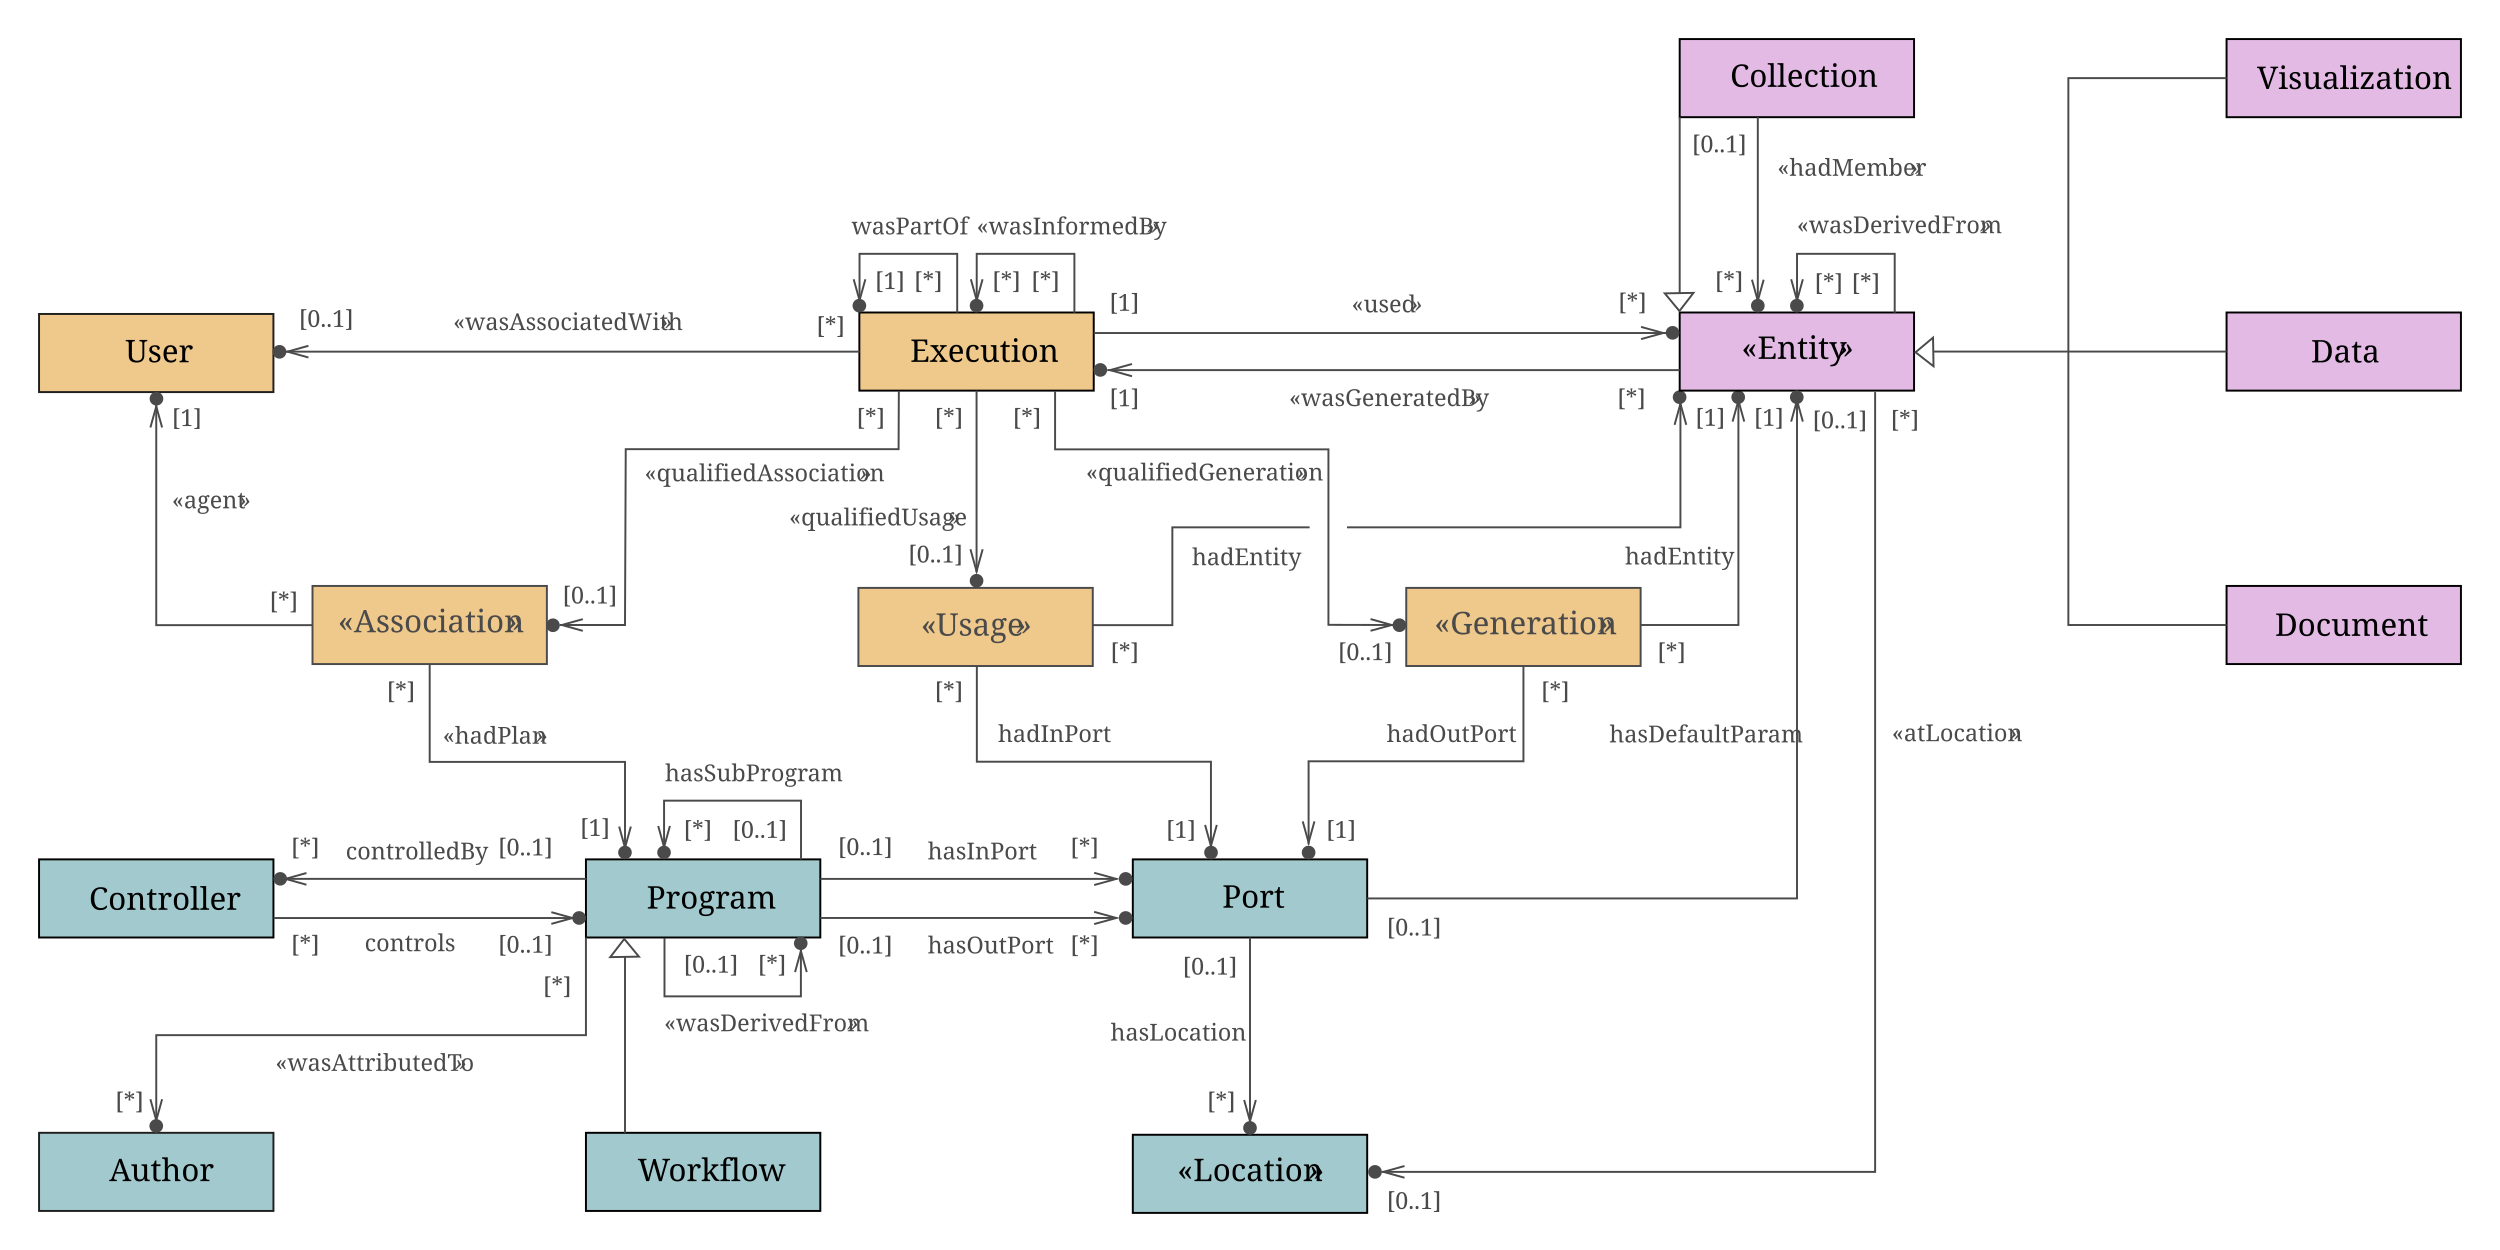
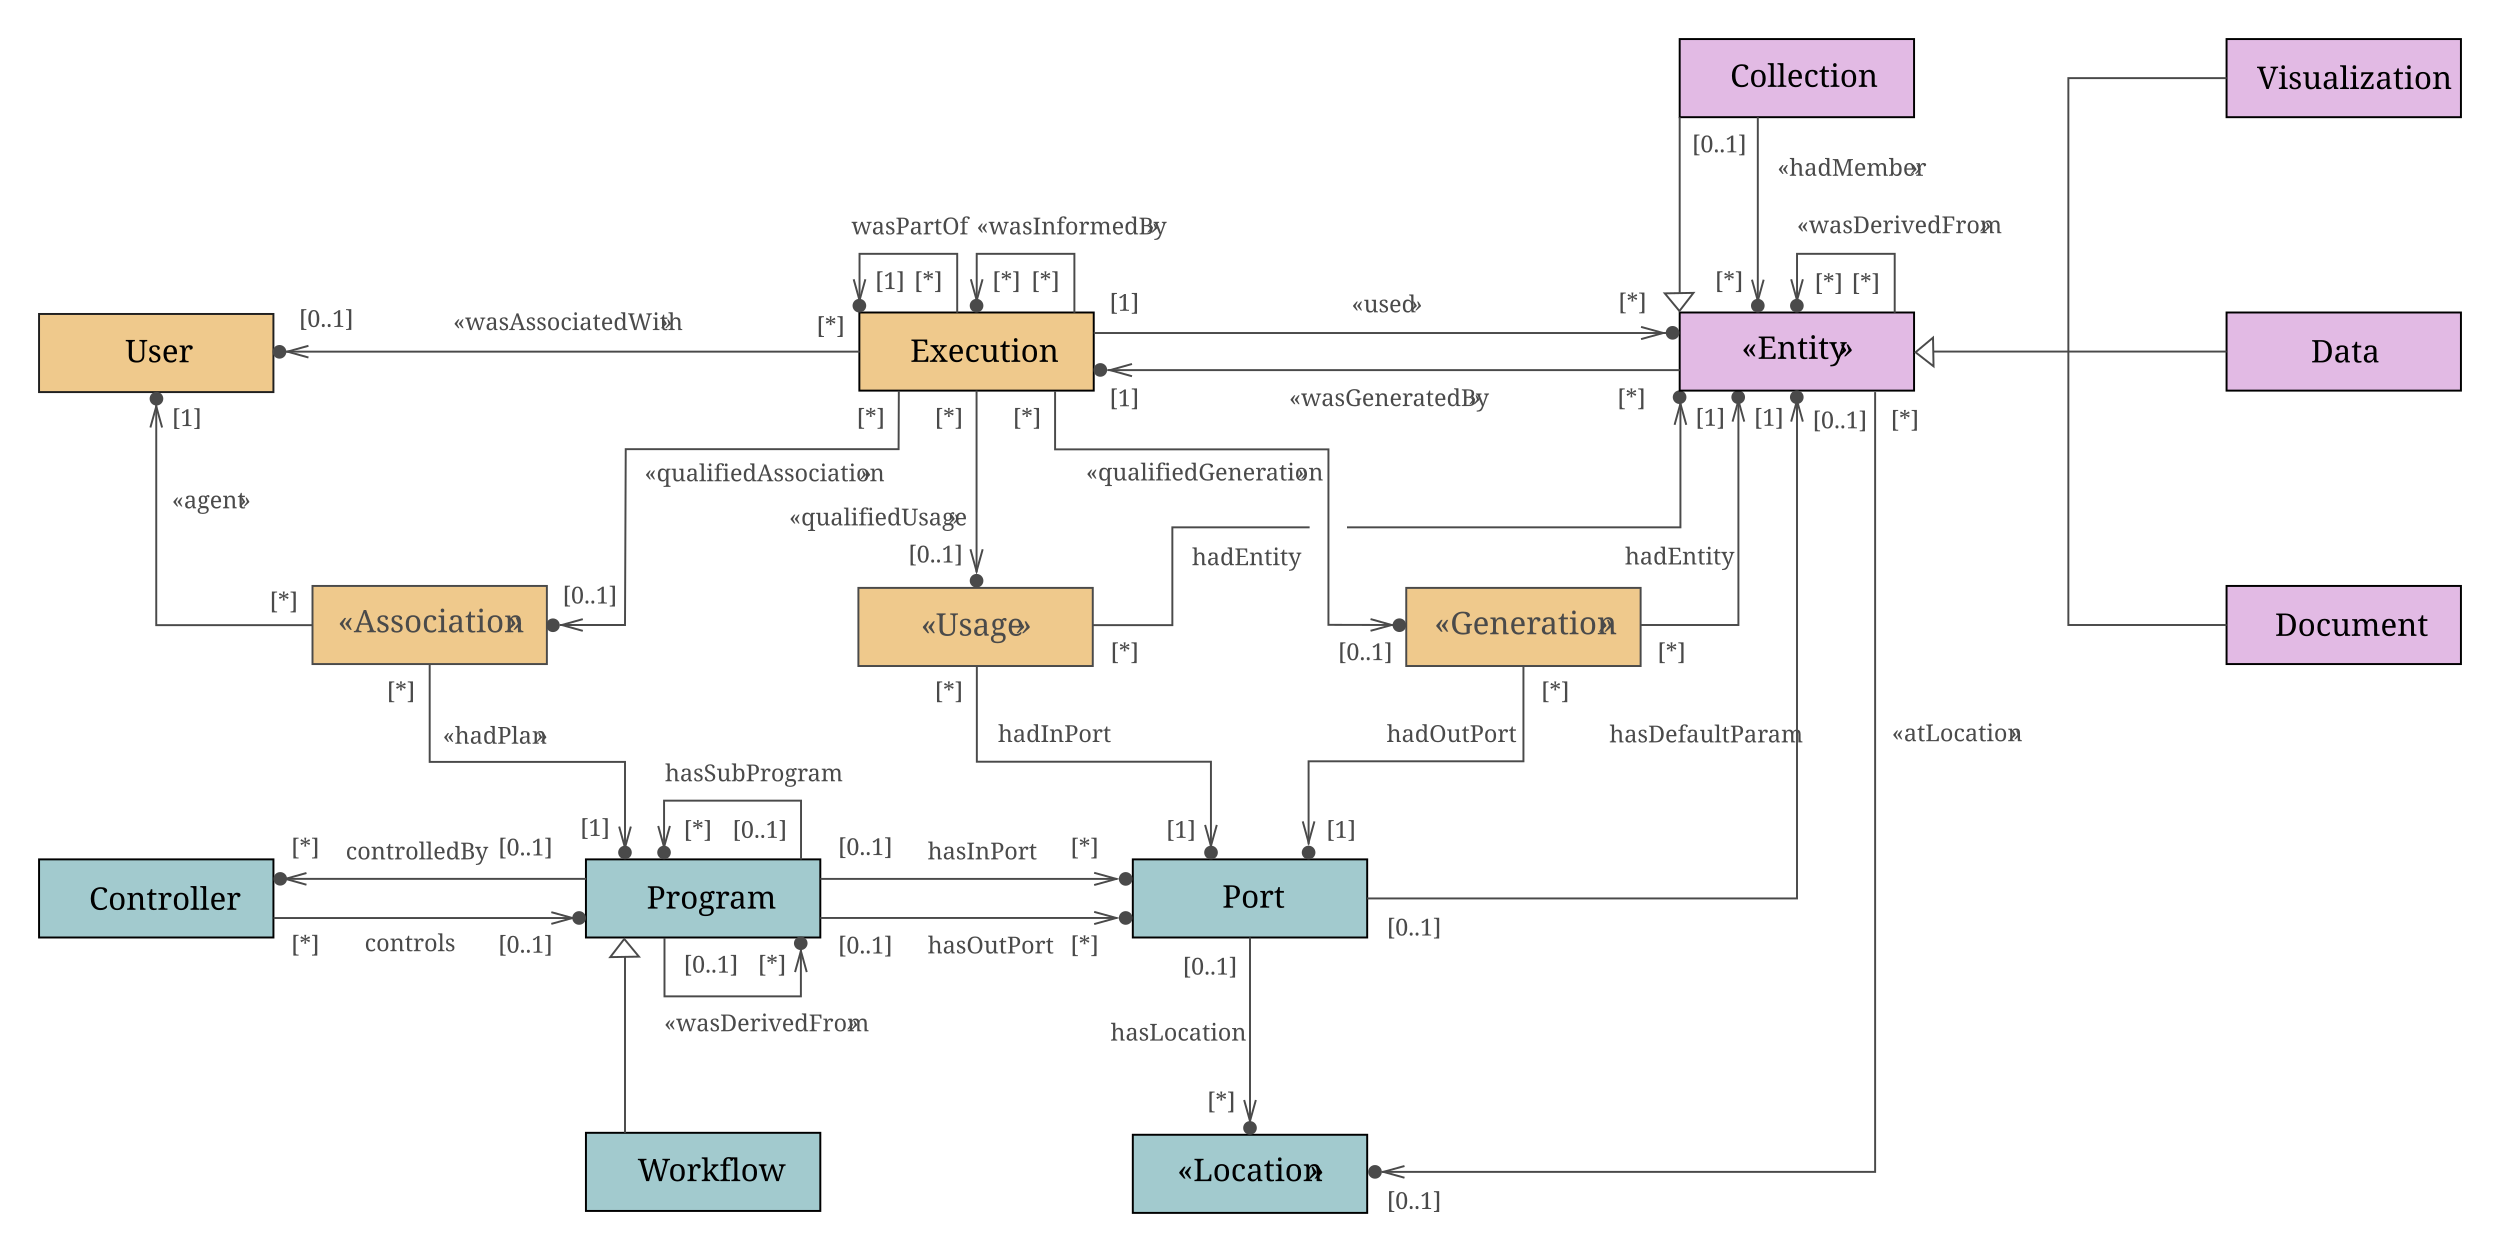
<svg xmlns="http://www.w3.org/2000/svg" width="1280px" height="640px" viewBox="0 0 1280 640" version="1.1">
  <defs />
  <g id="Page-1" stroke="none" stroke-width="1" fill="none" fill-rule="evenodd">
    <g id="provone-model">
      <g id="Path-+-Path" transform="translate(559, 206)" stroke="#4A4A4A">
        <path d="M0.557,114.071 L41.244,114.071 L41.244,63.996 L111.53,63.996" id="Path" />
        <path d="M130.663,63.996 L301.378,63.996 L301.378,0.601" id="Path" />
        <path id="Path-decoration-1" d="M304.378,11.512 C303.328,7.732 302.428,4.492 301.378,0.712 C300.328,4.492 299.428,7.732 298.378,11.512" />
      </g>
      <path d="M707.5,600 L960.063,600 L960.063,200.742" id="Path-70" stroke="#4A4A4A" />
      <path id="Path-70-decoration-1" d="M719.1,603 C715.32,601.95 712.08,601.05 708.3,600 C712.08,598.95 715.32,598.05 719.1,597" stroke="#4A4A4A" />
      <path d="M889.961,206.361 C891.618,206.361 892.961,205.018 892.961,203.361 C892.961,201.704 891.618,200.361 889.961,200.361 C888.304,200.361 886.961,201.704 886.961,203.361 C886.961,205.018 888.304,206.361 889.961,206.361 Z" id="Oval-3" stroke="#4A4A4A" fill="#4A4A4A" transform="translate(889.9608, 203.3608) rotate(156) translate(-889.9608, -203.3608) " />
      <path d="M859.961,206.361 C861.618,206.361 862.961,205.018 862.961,203.361 C862.961,201.704 861.618,200.361 859.961,200.361 C858.304,200.361 856.961,201.704 856.961,203.361 C856.961,205.018 858.304,206.361 859.961,206.361 Z" id="Oval-3" stroke="#4A4A4A" fill="#4A4A4A" transform="translate(859.9608, 203.3608) rotate(156) translate(-859.9608, -203.3608) " />
      <g id="User-Box-+-User" transform="translate(19.99237, 160.75)">
        <rect id="User-Box" stroke="#202020" fill="#EFC98C" x="0" y="0" width="120" height="40" />
        <text id="User" font-family="Cambria" font-size="16" font-weight="normal" fill="#000000">
          <tspan x="44.168" y="24.73">User</tspan>
        </text>
      </g>
-       <g id="Author-Box-+-Author" transform="translate(20, 580)">
-         <rect id="Author-Box" stroke="#202020" fill="#A2CACE" x="0" y="0" width="120" height="40" />
-         <text id="Author" font-family="Cambria" font-size="16" font-weight="normal" fill="#000000">
-           <tspan x="35.922" y="24.73">Author</tspan>
-         </text>
-       </g>
      <g id="Execution-Box-+-Execution" transform="translate(438.9924, 160)">
        <rect id="Execution-Box" stroke="#000000" fill="#EFC98C" x="1" y="0" width="120" height="40" />
        <text id="Execution" font-family="Cambria" font-size="16" font-weight="normal" fill="#000000">
          <tspan x="27.043" y="25.27">Execution</tspan>
        </text>
      </g>
      <g id="Association-Box-+-Association" transform="translate(160, 300)">
        <rect id="Association-Box" stroke="#4A4A4A" fill="#EFC98C" x="0" y="0" width="120" height="40" />
        <text id="«Association»" font-family="Cambria" font-size="16" font-weight="normal" fill="#4A4A4A">
          <tspan x="12.945" y="23.734">«Association</tspan>
          <tspan x="99.555" y="23.734" font-style="italic">»</tspan>
        </text>
      </g>
      <g id="Association-Box-+-Association-2" transform="translate(439.5, 301)">
        <rect id="Association-Box" stroke="#4A4A4A" fill="#EFC98C" x="0" y="0" width="120" height="40" />
        <text id="«Usage»" font-family="Cambria" font-size="16" font-weight="normal" fill="#4A4A4A">
          <tspan x="31.965" y="24.471">«</tspan>
          <tspan x="39.77" y="24.471">Usage</tspan>
          <tspan x="80.535" y="24.471" font-style="italic">»</tspan>
        </text>
      </g>
      <g id="Association-Box-+-Association-3" transform="translate(720, 301)">
        <rect id="Association-Box" stroke="#4A4A4A" fill="#EFC98C" x="0" y="0" width="120" height="40" />
        <text id="«Generation»" font-family="Cambria" font-size="16" font-weight="normal" fill="#4A4A4A">
          <tspan x="14.336" y="23.734">«Generation</tspan>
          <tspan x="98.164" y="23.734" font-style="italic">»</tspan>
        </text>
      </g>
      <g id="Data-Box-+-Data" transform="translate(860, 160)">
        <rect id="Data-Box" stroke="#000000" fill="#E2BAE4" x="0" y="0" width="120" height="40" />
        <text id="«Entity»" font-family="Cambria" font-size="16" font-weight="normal" fill="#000000">
          <tspan x="31.613" y="23.734">«Entity</tspan>
          <tspan x="80.887" y="23.734" font-style="italic">»</tspan>
        </text>
      </g>
      <g id="Data-Box-+-Data-2" transform="translate(1140, 160)">
        <rect id="Data-Box" stroke="#000000" fill="#E2BAE4" x="0" y="0" width="120" height="40" />
        <text id="Data" font-family="Cambria" font-size="16" font-weight="normal" fill="#000000">
          <tspan x="43.2" y="25.56">Data</tspan>
        </text>
      </g>
      <g id="Data-Box-+-Data-5" transform="translate(1140, 300)">
        <rect id="Data-Box" stroke="#000000" fill="#E2BAE4" x="0" y="0" width="120" height="40" />
        <text id="Document" font-family="Cambria" font-size="16" font-weight="normal" fill="#000000">
          <tspan x="24.785" y="25.56">Document</tspan>
        </text>
      </g>
      <g id="Data-Box-+-Data-4" transform="translate(1140, 20)">
        <rect id="Data-Box" stroke="#000000" fill="#E2BAE4" x="0" y="0" width="120" height="40" />
        <text id="Visualization" font-family="Cambria" font-size="16" font-weight="normal" fill="#000000">
          <tspan x="15.609" y="25.56">Visualization</tspan>
        </text>
      </g>
      <g id="Collection-Box-+-Collection" transform="translate(860, 20)">
        <rect id="Collection-Box" stroke="#000000" fill="#E2BAE4" x="0" y="0" width="120" height="40" />
        <text id="Collection" font-family="Cambria" font-size="16" font-weight="normal" fill="#000000">
          <tspan x="25.84" y="24.478">Collection</tspan>
        </text>
      </g>
      <g id="Controller-Box-+-Controller" transform="translate(20, 440)">
        <rect id="Controller-Box" stroke="#000000" fill="#A2CACE" x="0" y="0" width="120" height="40" />
        <text id="Controller" font-family="Cambria" font-size="16" font-weight="normal" fill="#000000">
          <tspan x="25.573" y="25.811">Controller</tspan>
        </text>
      </g>
      <rect id="Program-Box" stroke="#000000" fill="#A2CACE" x="300" y="440" width="120" height="40" />
      <text id="Program" font-family="Cambria" font-size="16" font-weight="normal" fill="#000000">
        <tspan x="331.078" y="465.199">Program</tspan>
      </text>
      <g id="Workflow-Box-+-Workflow" transform="translate(300, 580)">
        <rect id="Workflow-Box" stroke="#000000" fill="#A2CACE" x="0" y="0" width="120" height="40" />
        <text id="Workflow" font-family="Cambria" font-size="16" font-weight="normal" fill="#000000">
          <tspan x="26.444" y="24.73">Workflow</tspan>
        </text>
      </g>
      <g id="Container-Box-+-Container" transform="translate(580, 581)">
        <rect id="Container-Box" stroke="#000000" fill="#A2CACE" x="0" y="0" width="120" height="40" />
        <text id="«Location»" font-family="Cambria" font-size="16" font-weight="normal" fill="#000000">
          <tspan x="22.734" y="23.734">«Location</tspan>
          <tspan x="89.766" y="23.734" font-style="italic">»</tspan>
        </text>
      </g>
      <g id="InputPort-Box-+-InputPort" transform="translate(580, 440)">
        <rect id="InputPort-Box" stroke="#000000" fill="#A2CACE" x="0" y="0" width="120" height="40" />
        <text id="Port" font-family="Cambria" font-size="16" font-weight="normal" fill="#000000">
          <tspan x="45.795" y="24.73">Port</tspan>
        </text>
      </g>
      <text id="wasPartOf" font-family="Cambria" font-size="12" font-weight="normal" fill="#4A4A4A">
        <tspan x="435.992" y="120">wasPartOf</tspan>
      </text>
      <text id="«hadMember»" font-family="Cambria" font-size="12" font-weight="normal" fill="#4A4A4A">
        <tspan x="910" y="90">«hadMember</tspan>
        <tspan x="977.998" y="90" font-style="italic">»</tspan>
      </text>
-       <text id="«wasAttributedTo»" font-family="Cambria" font-size="12" font-weight="normal" fill="#4A4A4A">
-         <tspan x="141" y="548.301">«wasAttributedTo</tspan>
-         <tspan x="232.828" y="548.301" font-style="italic">»</tspan>
-       </text>
      <text id="«wasDerivedFrom»" font-family="Cambria" font-size="12" font-weight="normal" fill="#4A4A4A">
        <tspan x="340" y="528">«wasDerivedFrom</tspan>
        <tspan x="433.457" y="528" font-style="italic">»</tspan>
      </text>
      <text id="hasSubProgram" font-family="Cambria" font-size="12" font-weight="normal" fill="#4A4A4A">
        <tspan x="340.5" y="400">hasSubProgram</tspan>
      </text>
      <text id="«hadPlan»" font-family="Cambria" font-size="12" font-weight="normal" fill="#4A4A4A">
        <tspan x="226.683" y="380.801">«hadPlan</tspan>
        <tspan x="274.302" y="380.801" font-style="italic">»</tspan>
      </text>
      <text id="controlledBy" font-family="Cambria" font-size="12" font-weight="normal" fill="#4A4A4A">
        <tspan x="177" y="440">controlledBy</tspan>
      </text>
      <text id="controls" font-family="Cambria" font-size="12" font-weight="normal" fill="#4A4A4A">
        <tspan x="186.683" y="487">controls</tspan>
      </text>
      <text id="[*]" font-family="Cambria" font-size="12" font-weight="normal" fill="#4A4A4A">
        <tspan x="149" y="487.735">[*]</tspan>
-       </text>
-       <text id="[*]-3" font-family="Cambria" font-size="12" font-weight="normal" fill="#4A4A4A">
-         <tspan x="59" y="568">[*]</tspan>
-       </text>
-       <text id="[*]-4" font-family="Cambria" font-size="12" font-weight="normal" fill="#4A4A4A">
-         <tspan x="278" y="509">[*]</tspan>
      </text>
      <text id="[*]-5" font-family="Cambria" font-size="12" font-weight="normal" fill="#4A4A4A">
        <tspan x="388" y="498">[*]</tspan>
      </text>
      <text id="[*]-2" font-family="Cambria" font-size="12" font-weight="normal" fill="#4A4A4A">
        <tspan x="149.008" y="438">[*]</tspan>
      </text>
      <text id="[*]-12" font-family="Cambria" font-size="12" font-weight="normal" fill="#4A4A4A">
        <tspan x="507.992" y="148">[*]</tspan>
      </text>
      <text id="[*]-13" font-family="Cambria" font-size="12" font-weight="normal" fill="#4A4A4A">
        <tspan x="527.992" y="148">[*]</tspan>
      </text>
      <text id="[*]-17" font-family="Cambria" font-size="12" font-weight="normal" fill="#4A4A4A">
        <tspan x="878" y="148">[*]</tspan>
      </text>
      <text id="«wasDerivedFrom»" font-family="Cambria" font-size="12" font-weight="normal" fill="#4A4A4A">
        <tspan x="920" y="119.4">«wasDerivedFrom</tspan>
        <tspan x="1013.457" y="119.4" font-style="italic">»</tspan>
      </text>
      <text id="[*]-18" font-family="Cambria" font-size="12" font-weight="normal" fill="#4A4A4A">
        <tspan x="948" y="149">[*]</tspan>
      </text>
      <text id="[*]-19" font-family="Cambria" font-size="12" font-weight="normal" fill="#4A4A4A">
        <tspan x="929" y="149">[*]</tspan>
      </text>
      <text id="[0..1]" font-family="Cambria" font-size="12" font-weight="normal" fill="#4A4A4A">
        <tspan x="866.263" y="78">[0..1]</tspan>
      </text>
      <text id="[0..1]-3" font-family="Cambria" font-size="12" font-weight="normal" fill="#4A4A4A">
        <tspan x="928" y="219.303">[0..1]</tspan>
      </text>
      <text id="[0..1]" font-family="Cambria" font-size="12" font-weight="normal" fill="#4A4A4A">
        <tspan x="710" y="479">[0..1]</tspan>
      </text>
      <text id="[*]-20" font-family="Cambria" font-size="12" font-weight="normal" fill="#4A4A4A">
        <tspan x="968" y="219">[*]</tspan>
      </text>
      <text id="[0..1]-2" font-family="Cambria" font-size="12" font-weight="normal" fill="#4A4A4A">
        <tspan x="710" y="619">[0..1]</tspan>
      </text>
      <text id="[*]-14" font-family="Cambria" font-size="12" font-weight="normal" fill="#4A4A4A">
        <tspan x="467.992" y="148">[*]</tspan>
      </text>
      <text id="[1]" font-family="Cambria" font-size="12" font-weight="normal" fill="#4A4A4A">
        <tspan x="447.992" y="148">[1]</tspan>
      </text>
      <text id="[*]-9" font-family="Cambria" font-size="12" font-weight="normal" fill="#4A4A4A">
        <tspan x="198" y="358">[*]</tspan>
      </text>
      <text id="[*]-6" font-family="Cambria" font-size="12" font-weight="normal" fill="#4A4A4A">
        <tspan x="350" y="429">[*]</tspan>
      </text>
      <text id="[0..1]" font-family="Cambria" font-size="12" font-weight="normal" fill="#4A4A4A">
        <tspan x="255" y="487.801">[0..1]</tspan>
      </text>
      <text id="[0..1]" font-family="Cambria" font-size="12" font-weight="normal" fill="#4A4A4A">
        <tspan x="350" y="498">[0..1]</tspan>
      </text>
      <text id="hasOutPort" font-family="Cambria" font-size="12" font-weight="normal" fill="#4A4A4A">
        <tspan x="475" y="488.158">hasOutPort</tspan>
      </text>
      <text id="[*]-7" font-family="Cambria" font-size="12" font-weight="normal" fill="#4A4A4A">
        <tspan x="548" y="488">[*]</tspan>
      </text>
      <text id="[0..1]" font-family="Cambria" font-size="12" font-weight="normal" fill="#4A4A4A">
        <tspan x="429" y="488.199">[0..1]</tspan>
      </text>
      <text id="[1]-7" font-family="Cambria" font-size="12" font-weight="normal" fill="#4A4A4A">
        <tspan x="297" y="428">[1]</tspan>
      </text>
      <text id="«wasAssociatedWith»" font-family="Cambria" font-size="12" font-weight="normal" fill="#4A4A4A">
        <tspan x="232" y="169">«wasAssociatedWith</tspan>
        <tspan x="338.119" y="169" font-style="italic">»</tspan>
      </text>
      <text id="«agent»" font-family="Cambria" font-size="12" font-weight="normal" fill="#4A4A4A">
        <tspan x="88" y="260.25">«agent</tspan>
        <tspan x="122.254" y="260.25" font-style="italic">»</tspan>
      </text>
      <text id="[1]" font-family="Cambria" font-size="12" font-weight="normal" fill="#4A4A4A">
        <tspan x="88" y="218.132">[1]</tspan>
      </text>
      <text id="[0..1]" font-family="Cambria" font-size="12" font-weight="normal" fill="#4A4A4A">
        <tspan x="153" y="167.403">[0..1]</tspan>
      </text>
      <text id="[*]" font-family="Cambria" font-size="12" font-weight="normal" fill="#4A4A4A">
        <tspan x="138" y="312">[*]</tspan>
      </text>
      <text id="[*]-11" font-family="Cambria" font-size="12" font-weight="normal" fill="#4A4A4A">
        <tspan x="417.992" y="171">[*]</tspan>
      </text>
      <text id="[*]-10" font-family="Cambria" font-size="12" font-weight="normal" fill="#4A4A4A">
        <tspan x="438.535" y="218">[*]</tspan>
      </text>
      <text id="[*]-22" font-family="Cambria" font-size="12" font-weight="normal" fill="#4A4A4A">
        <tspan x="478.535" y="218">[*]</tspan>
      </text>
      <text id="[*]-25" font-family="Cambria" font-size="12" font-weight="normal" fill="#4A4A4A">
        <tspan x="478.535" y="358">[*]</tspan>
      </text>
      <text id="[*]-28" font-family="Cambria" font-size="12" font-weight="normal" fill="#4A4A4A">
        <tspan x="789" y="358">[*]</tspan>
      </text>
      <text id="[*]-24" font-family="Cambria" font-size="12" font-weight="normal" fill="#4A4A4A">
        <tspan x="518.535" y="218">[*]</tspan>
      </text>
      <text id="[*]-26" font-family="Cambria" font-size="12" font-weight="normal" fill="#4A4A4A">
        <tspan x="568.535" y="338">[*]</tspan>
      </text>
      <text id="[*]-27" font-family="Cambria" font-size="12" font-weight="normal" fill="#4A4A4A">
        <tspan x="848.535" y="338">[*]</tspan>
      </text>
      <text id="[0..1]" font-family="Cambria" font-size="12" font-weight="normal" fill="#4A4A4A">
        <tspan x="288" y="309">[0..1]</tspan>
      </text>
      <text id="[0..1]-4" font-family="Cambria" font-size="12" font-weight="normal" fill="#4A4A4A">
        <tspan x="465" y="288">[0..1]</tspan>
      </text>
      <text id="[0..1]-5" font-family="Cambria" font-size="12" font-weight="normal" fill="#4A4A4A">
        <tspan x="685" y="338">[0..1]</tspan>
      </text>
      <text id="[0..1]" font-family="Cambria" font-size="12" font-weight="normal" fill="#4A4A4A">
        <tspan x="255" y="438">[0..1]</tspan>
      </text>
      <text id="[0..1]" font-family="Cambria" font-size="12" font-weight="normal" fill="#4A4A4A">
        <tspan x="375" y="429">[0..1]</tspan>
      </text>
      <g id="Collection-Subclass-arrow" transform="translate(852, 60)" stroke="#4A4A4A">
        <path d="M15.049,89.95 L7.869,99.255 L0.369,90.206 L15.049,89.95 Z" id="Triangle-1" />
        <path d="M8,89.5 L8,0.5" id="Line" stroke-linecap="square" />
      </g>
      <g id="Collection-Subclass-arrow-2" transform="translate(1060, 180) rotate(-270) translate(-1060, -180) translate(1052.5, 100)" stroke="#4A4A4A">
        <path d="M15.05,150.031 L7.869,159.253 L0.37,150.287 L15.05,150.031 Z" id="Triangle-1" />
        <path d="M7.5,149.586 L7.5,0.499" id="Line" stroke-linecap="square" />
      </g>
      <g id="Workflow-Subclass-arrow" transform="translate(319.5, 530.5) rotate(-180) translate(-319.5, -530.5) translate(311.5, 480)" stroke="#4A4A4A">
        <path d="M15.049,90.95 L7.869,100.255 L0.369,91.206 L15.049,90.95 Z" id="Triangle-1" />
        <path d="M7.5,90.5 L7.5,1.499" id="Line" stroke-linecap="square" />
      </g>
      <text id="hasInPort" font-family="Cambria" font-size="12" font-weight="normal" fill="#4A4A4A">
        <tspan x="475" y="440">hasInPort</tspan>
      </text>
      <text id="[*]-8" font-family="Cambria" font-size="12" font-weight="normal" fill="#4A4A4A">
        <tspan x="548" y="438">[*]</tspan>
      </text>
      <text id="[0..1]" font-family="Cambria" font-size="12" font-weight="normal" fill="#4A4A4A">
        <tspan x="429" y="437.801">[0..1]</tspan>
      </text>
      <path d="M1140,40 L1059,40 L1059,180" id="Path-53" stroke="#4A4A4A" />
      <path d="M1140,180 L1059,180 L1059,320" id="Path-55" stroke="#4A4A4A" transform="translate(1099.5, 250) scale(1, -1) translate(-1099.5, -250) " />
      <text id="hasLocation" font-family="Cambria" font-size="12" font-weight="normal" fill="#4A4A4A">
        <tspan x="568.6" y="532.783">hasLocation</tspan>
      </text>
      <text id="[*]-23" font-family="Cambria" font-size="12" font-weight="normal" fill="#4A4A4A">
        <tspan x="618" y="568">[*]</tspan>
      </text>
      <text id="[0..1]" font-family="Cambria" font-size="12" font-weight="normal" fill="#4A4A4A">
        <tspan x="605.5" y="499">[0..1]</tspan>
      </text>
      <path d="M640,580.5 C641.657,580.5 643,579.157 643,577.5 C643,575.843 641.657,574.5 640,574.5 C638.343,574.5 637,575.843 637,577.5 C637,579.157 638.343,580.5 640,580.5 Z" id="Oval-2" stroke="#4A4A4A" fill="#4A4A4A" transform="translate(640, 577.5) rotate(-180) translate(-640, -577.5) " />
      <g id="Oval-2-+-Line-9" transform="translate(499.5, 450) rotate(-270) translate(-499.5, -450) translate(496, 369.5)" stroke="#4A4A4A">
        <path d="M3.5,6.654 C5.157,6.654 6.5,5.311 6.5,3.654 C6.5,1.997 5.157,0.654 3.5,0.654 C1.843,0.654 0.5,1.997 0.5,3.654 C0.5,5.311 1.843,6.654 3.5,6.654 Z" id="Oval-2" fill="#4A4A4A" />
        <path d="M3.5,159.507 L3.5,8.5" id="Line-8" stroke-linecap="square" />
        <path id="Line-8-decoration-1" d="M6.5,19.307 C5.45,15.527 4.55,12.287 3.5,8.507 C2.45,12.287 1.55,15.527 0.5,19.307" stroke-linecap="square" />
      </g>
      <g id="Oval-2-+-Line-10" transform="translate(499.5, 470) rotate(-270) translate(-499.5, -470) translate(496, 389.5)" stroke="#4A4A4A">
        <path d="M3.5,6.654 C5.157,6.654 6.5,5.311 6.5,3.654 C6.5,1.997 5.157,0.654 3.5,0.654 C1.843,0.654 0.5,1.997 0.5,3.654 C0.5,5.311 1.843,6.654 3.5,6.654 Z" id="Oval-2" fill="#4A4A4A" />
        <path d="M3.5,159.507 L3.5,8.5" id="Line-8" stroke-linecap="square" />
        <path id="Line-8-decoration-1" d="M6.5,19.307 C5.45,15.527 4.55,12.287 3.5,8.507 C2.45,12.287 1.55,15.527 0.5,19.307" stroke-linecap="square" />
      </g>
      <g id="Oval-2-+-Line-14" transform="translate(499.5, 263.5) rotate(-180) translate(-499.5, -263.5) translate(496.5, 227)" stroke="#4A4A4A">
        <path d="M2.5,5.654 C4.157,5.654 5.5,4.311 5.5,2.654 C5.5,0.997 4.157,-0.346 2.5,-0.346 C0.843,-0.346 -0.5,0.997 -0.5,2.654 C-0.5,4.311 0.843,5.654 2.5,5.654 Z" id="Oval-2" fill="#4A4A4A" />
        <path d="M2.5,99.501 L2.5,7.5" id="Line-8" stroke-linecap="square" />
        <path id="Line-8-decoration-1" d="M5.5,18.301 C4.45,14.521 3.55,11.281 2.5,7.501 C1.45,11.281 0.55,14.521 -0.5,18.301" stroke-linecap="square" />
      </g>
      <path d="M319.984,439.434 C321.632,439.434 322.968,438.106 322.968,436.467 C322.968,434.828 321.632,433.5 319.984,433.5 C318.336,433.5 317,434.828 317,436.467 C317,438.106 318.336,439.434 319.984,439.434 Z" id="Oval-2" stroke="#4A4A4A" fill="#4A4A4A" transform="translate(319.984, 436.4672) rotate(-180) translate(-319.984, -436.4672) " />
      <path d="M296.5,473 C298.157,473 299.5,471.657 299.5,470 C299.5,468.343 298.157,467 296.5,467 C294.843,467 293.5,468.343 293.5,470 C293.5,471.657 294.843,473 296.5,473 Z" id="Oval-10" stroke="#4A4A4A" fill="#4A4A4A" transform="translate(296.5, 470) rotate(-180) translate(-296.5, -470) " />
-       <path d="M80,579.5 C81.657,579.5 83,578.157 83,576.5 C83,574.843 81.657,573.5 80,573.5 C78.343,573.5 77,574.843 77,576.5 C77,578.157 78.343,579.5 80,579.5 Z" id="Oval-12" stroke="#4A4A4A" fill="#4A4A4A" transform="translate(80, 576.5) rotate(-180) translate(-80, -576.5) " />
      <path d="M143.484,452.934 C145.132,452.934 146.468,451.606 146.468,449.967 C146.468,448.328 145.132,447 143.484,447 C141.836,447 140.5,448.328 140.5,449.967 C140.5,451.606 141.836,452.934 143.484,452.934 Z" id="Oval-11" stroke="#4A4A4A" fill="#4A4A4A" transform="translate(143.484, 449.9672) rotate(-180) translate(-143.484, -449.9672) " />
      <path d="M339.984,439.434 C341.632,439.434 342.968,438.106 342.968,436.467 C342.968,434.828 341.632,433.5 339.984,433.5 C338.336,433.5 337,434.828 337,436.467 C337,438.106 338.336,439.434 339.984,439.434 Z" id="Oval-9" stroke="#4A4A4A" fill="#4A4A4A" transform="translate(339.984, 436.4672) rotate(-180) translate(-339.984, -436.4672) " />
      <path d="M409.984,485.934 C411.632,485.934 412.968,484.606 412.968,482.967 C412.968,481.328 411.632,480 409.984,480 C408.336,480 407,481.328 407,482.967 C407,484.606 408.336,485.934 409.984,485.934 Z" id="Oval-8" stroke="#4A4A4A" fill="#4A4A4A" transform="translate(409.984, 482.9672) rotate(-180) translate(-409.984, -482.9672) " />
      <path d="M670,439.5 C671.657,439.5 673,438.157 673,436.5 C673,434.843 671.657,433.5 670,433.5 C668.343,433.5 667,434.843 667,436.5 C667,438.157 668.343,439.5 670,439.5 Z" id="Oval-2" stroke="#4A4A4A" fill="#4A4A4A" />
      <path d="M283.104,323.132 C284.761,323.132 286.104,321.789 286.104,320.132 C286.104,318.475 284.761,317.132 283.104,317.132 C281.447,317.132 280.104,318.475 280.104,320.132 C280.104,321.789 281.447,323.132 283.104,323.132 Z" id="Oval-2" stroke="#4A4A4A" fill="#4A4A4A" transform="translate(283.1037, 320.1319) rotate(204) translate(-283.1037, -320.1319) " />
      <path d="M143.104,183.132 C144.761,183.132 146.104,181.789 146.104,180.132 C146.104,178.475 144.761,177.132 143.104,177.132 C141.447,177.132 140.104,178.475 140.104,180.132 C140.104,181.789 141.447,183.132 143.104,183.132 Z" id="Oval-6" stroke="#4A4A4A" fill="#4A4A4A" />
      <path d="M80.104,207.132 C81.761,207.132 83.104,205.789 83.104,204.132 C83.104,202.475 81.761,201.132 80.104,201.132 C78.447,201.132 77.104,202.475 77.104,204.132 C77.104,205.789 78.447,207.132 80.104,207.132 Z" id="Oval-7" stroke="#4A4A4A" fill="#4A4A4A" />
      <path d="M716.5,323.1 C718.157,323.1 719.5,321.757 719.5,320.1 C719.5,318.443 718.157,317.1 716.5,317.1 C714.843,317.1 713.5,318.443 713.5,320.1 C713.5,321.757 714.843,323.1 716.5,323.1 Z" id="Oval-5" stroke="#4A4A4A" fill="#4A4A4A" />
      <text id="«wasInformedBy»" font-family="Cambria" font-size="12" font-weight="normal" fill="#4A4A4A">
        <tspan x="500" y="120">«wasInformedBy</tspan>
        <tspan x="587.105" y="120" font-style="italic">»</tspan>
      </text>
      <text id="[*]-15" font-family="Cambria" font-size="12" font-weight="normal" fill="#4A4A4A">
        <tspan x="828.5" y="158.903">[*]</tspan>
      </text>
      <text id="[1]-10" font-family="Cambria" font-size="12" font-weight="normal" fill="#4A4A4A">
        <tspan x="568" y="159.121">[1]</tspan>
      </text>
      <text id="«wasGeneratedBy»" font-family="Cambria" font-size="12" font-weight="normal" fill="#4A4A4A">
        <tspan x="660" y="207.903">«wasGeneratedBy</tspan>
        <tspan x="752.021" y="207.903" font-style="italic">»</tspan>
      </text>
      <text id="«atLocation»" font-family="Cambria" font-size="12" font-weight="normal" fill="#4A4A4A">
        <tspan x="968.609" y="379.5">«atLocation</tspan>
        <tspan x="1028.802" y="379.5" font-style="italic">»</tspan>
      </text>
      <text id="«qualifiedGeneration" font-family="Cambria" font-size="12" font-weight="normal" fill="#4A4A4A">
        <tspan x="556" y="246">«qualifiedGeneration</tspan>
        <tspan x="663.783" y="246" font-style="italic">»</tspan>
      </text>
      <text id="«qualifiedUsage»" font-family="Cambria" font-size="12" font-weight="normal" fill="#4A4A4A">
        <tspan x="404" y="269">«qualifiedUsage</tspan>
        <tspan x="485.545" y="269" font-style="italic">»</tspan>
      </text>
      <text id="«qualifiedAssociatio" font-family="Cambria" font-size="12" font-weight="normal" fill="#4A4A4A">
        <tspan x="330" y="246.399">«qualifiedAssociation</tspan>
        <tspan x="440.074" y="246.399" font-style="italic">»</tspan>
      </text>
      <text id="hadEntity" font-family="Cambria" font-size="12" font-weight="normal" fill="#4A4A4A">
        <tspan x="610.29" y="289.379">hadEntity</tspan>
      </text>
      <text id="«used»" font-family="Cambria" font-size="12" font-weight="normal" fill="#4A4A4A">
        <tspan x="691.992" y="159.903">«used</tspan>
        <tspan x="722.139" y="159.903" font-style="italic">»</tspan>
      </text>
      <text id="hadOutPort" font-family="Cambria" font-size="12" font-weight="normal" fill="#4A4A4A">
        <tspan x="709.992" y="379.903">hadOutPort</tspan>
      </text>
      <text id="hadInPort" font-family="Cambria" font-size="12" font-weight="normal" fill="#4A4A4A">
        <tspan x="510.992" y="379.903">hadInPort</tspan>
      </text>
      <text id="[*]-16" font-family="Cambria" font-size="12" font-weight="normal" fill="#4A4A4A">
        <tspan x="828" y="208">[*]</tspan>
      </text>
      <text id="[1]-11" font-family="Cambria" font-size="12" font-weight="normal" fill="#4A4A4A">
        <tspan x="568" y="208">[1]</tspan>
      </text>
      <text id="[1]-12" font-family="Cambria" font-size="12" font-weight="normal" fill="#4A4A4A">
        <tspan x="597" y="429">[1]</tspan>
      </text>
      <text id="[1]-15" font-family="Cambria" font-size="12" font-weight="normal" fill="#4A4A4A">
        <tspan x="679" y="429">[1]</tspan>
      </text>
      <text id="[1]-13" font-family="Cambria" font-size="12" font-weight="normal" fill="#4A4A4A">
        <tspan x="868" y="218">[1]</tspan>
      </text>
      <text id="[1]-14" font-family="Cambria" font-size="12" font-weight="normal" fill="#4A4A4A">
        <tspan x="898" y="218">[1]</tspan>
      </text>
      <g id="Oval-2-+-Line-17" transform="translate(560.3669, 166.9034)" stroke="#4A4A4A">
        <path d="M296,6.5 C297.657,6.5 299,5.157 299,3.5 C299,1.843 297.657,0.5 296,0.5 C294.343,0.5 293,1.843 293,3.5 C293,5.157 294.343,6.5 296,6.5 Z" id="Oval-2" fill="#4A4A4A" />
        <path d="M0.133,3.597 L292.133,3.597" id="Line-8" stroke-linecap="square" />
        <path id="Line-8-decoration-1" d="M280.333,6.597 C284.113,5.547 287.353,4.647 291.133,3.597 C287.353,2.547 284.113,1.647 280.333,0.597" stroke-linecap="square" />
      </g>
      <path d="M563.367,192.403 C565.024,192.403 566.367,191.06 566.367,189.403 C566.367,187.747 565.024,186.403 563.367,186.403 C561.71,186.403 560.367,187.747 560.367,189.403 C560.367,191.06 561.71,192.403 563.367,192.403 Z" id="Oval-2" stroke="#4A4A4A" fill="#4A4A4A" />
      <path d="M500,159.5 C501.657,159.5 503,158.157 503,156.5 C503,154.843 501.657,153.5 500,153.5 C498.343,153.5 497,154.843 497,156.5 C497,158.157 498.343,159.5 500,159.5 Z" id="Oval-13" stroke="#4A4A4A" fill="#4A4A4A" />
      <path d="M567.5,189.5 L859.5,189.5" id="Line-8" stroke="#4A4A4A" stroke-linecap="square" />
      <path id="Line-8-decoration-1" d="M579.1,192.5 C575.32,191.45 572.08,190.55 568.3,189.5 C572.08,188.45 575.32,187.55 579.1,186.5" stroke="#4A4A4A" stroke-linecap="square" />
      <path d="M620.039,439.5 C621.696,439.5 623.039,438.157 623.039,436.5 C623.039,434.843 621.696,433.5 620.039,433.5 C618.382,433.5 617.039,434.843 617.039,436.5 C617.039,438.157 618.382,439.5 620.039,439.5 Z" id="Oval-2" stroke="#4A4A4A" fill="#4A4A4A" />
      <path d="M919.961,206.361 C921.618,206.361 922.961,205.018 922.961,203.361 C922.961,201.704 921.618,200.361 919.961,200.361 C918.304,200.361 916.961,201.704 916.961,203.361 C916.961,205.018 918.304,206.361 919.961,206.361 Z" id="Oval-3" stroke="#4A4A4A" fill="#4A4A4A" transform="translate(919.9608, 203.3608) rotate(156) translate(-919.9608, -203.3608) " />
      <path d="M704,603 C705.657,603 707,601.657 707,600 C707,598.343 705.657,597 704,597 C702.343,597 701,598.343 701,600 C701,601.657 702.343,603 704,603 Z" id="Oval-4" stroke="#4A4A4A" fill="#4A4A4A" transform="translate(704, 600) rotate(180) translate(-704, -600) " />
      <text id="hasDefaultParam" font-family="Cambria" font-size="12" font-weight="normal" fill="#4A4A4A">
        <tspan x="832" y="289">hadEntity</tspan>
      </text>
      <text id="hasDefaultParam-2" font-family="Cambria" font-size="12" font-weight="normal" fill="#4A4A4A">
        <tspan x="824" y="380.097">hasDefaultParam</tspan>
      </text>
      <path d="M700,460 L920.063,460 L920.063,205" id="Path-71" stroke="#4A4A4A" />
      <path id="Path-71-decoration-1" d="M923.063,215.863 C922.013,212.083 921.113,208.843 920.063,205.063 C919.013,208.843 918.113,212.083 917.063,215.863" stroke="#4A4A4A" />
      <path d="M840,320 L890.063,320 L890.063,205" id="Path-73" stroke="#4A4A4A" />
      <path id="Path-73-decoration-1" d="M893.063,215.863 C892.013,212.083 891.113,208.843 890.063,205.063 C889.013,208.843 888.113,212.083 887.063,215.863" stroke="#4A4A4A" />
      <path d="M540.202,200.241 L540.202,230.081 L680.158,230.081 L680.158,319.921 L713.5,320" id="Path-52" stroke="#4A4A4A" />
      <path id="Path-52-decoration-1" d="M701.715,322.972 C705.497,321.931 708.739,321.039 712.522,319.998 C708.744,318.939 705.507,318.031 701.729,316.972" stroke="#4A4A4A" />
      <path d="M460.203,200.106 L460.078,229.965 L320.375,229.965 L320,320 L286.698,320" id="Path-53" stroke="#4A4A4A" />
      <path id="Path-53-decoration-1" d="M298.398,317 C294.618,318.05 291.378,318.95 287.598,320 C291.378,321.05 294.618,321.95 298.398,323" stroke="#4A4A4A" />
      <path d="M440.13,180.042 L146.283,180.042" id="Path-55" stroke="#4A4A4A" />
      <path id="Path-55-decoration-1" d="M157.93,177.042 C154.15,178.092 150.91,178.992 147.13,180.042 C150.91,181.092 154.15,181.992 157.93,183.042" stroke="#4A4A4A" />
      <path d="M160,320.077 L80,320.077 L80,207.094" id="Path-50" stroke="#4A4A4A" />
      <path id="Path-50-decoration-1" d="M83,218.877 C81.95,215.097 81.05,211.857 80,208.077 C78.95,211.857 78.05,215.097 77,218.877" stroke="#4A4A4A" />
      <path d="M500.143,341.024 L500.143,389.999 L620,389.999 L620,433.994" id="Path-50" stroke="#4A4A4A" />
      <path id="Path-50-decoration-1" d="M617,422.367 C618.05,426.147 618.95,429.387 620,433.167 C621.05,429.387 621.95,426.147 623,422.367" stroke="#4A4A4A" />
      <path d="M340.22,480.207 L340.22,510.137 L410.057,510.137 L410.057,486.153" id="Path-49" stroke="#4A4A4A" />
      <path id="Path-49-decoration-1" d="M413.057,497.704 C412.007,493.924 411.107,490.684 410.057,486.904 C409.007,490.684 408.107,493.924 407.057,497.704" stroke="#4A4A4A" />
      <path d="M410.126,440.05 L410.126,409.937 L340,409.937 L340,433.954" id="Path-48" stroke="#4A4A4A" />
      <path id="Path-48-decoration-1" d="M337,422.899 C338.05,426.679 338.95,429.919 340,433.699 C341.05,429.919 341.95,426.679 343,422.899" stroke="#4A4A4A" />
      <path d="M140.072,470.028 L294.012,470.028" id="Path-43" stroke="#4A4A4A" />
      <path id="Path-43-decoration-1" d="M282.272,473.028 C286.052,471.978 289.292,471.078 293.072,470.028 C289.292,468.978 286.052,468.078 282.272,467.028" stroke="#4A4A4A" />
      <path d="M300.11,449.979 L146.102,449.979" id="Path-44" stroke="#4A4A4A" />
      <path id="Path-44-decoration-1" d="M156.91,446.979 C153.13,448.029 149.89,448.929 146.11,449.979 C149.89,451.029 153.13,451.929 156.91,452.979" stroke="#4A4A4A" />
-       <path d="M80,574.407 L80,530 L300,530 L300,480" id="Path-45" stroke="#4A4A4A" />
-       <path id="Path-45-decoration-1" d="M83,562.807 C81.95,566.587 81.05,569.827 80,573.607 C78.95,569.827 78.05,566.587 77,562.807" stroke="#4A4A4A" />
      <path d="M220,340 L220,390.091 L320,390.091 L320,434.026" id="Path-45" stroke="#4A4A4A" />
      <path id="Path-45-decoration-1" d="M317,423.2 C318.05,426.98 318.95,430.22 320,434 C321.05,430.22 321.95,426.98 323,423.2" stroke="#4A4A4A" />
      <path d="M550.09,160.12 L550.09,129.959 L500.079,129.959 L500.079,154.03" id="Path-40" stroke="#4A4A4A" />
      <path id="Path-40-decoration-1" d="M497.079,142.986 C498.129,146.766 499.029,150.006 500.079,153.786 C501.129,150.006 502.029,146.766 503.079,142.986" stroke="#4A4A4A" />
      <path d="M920,159.5 C921.657,159.5 923,158.157 923,156.5 C923,154.843 921.657,153.5 920,153.5 C918.343,153.5 917,154.843 917,156.5 C917,158.157 918.343,159.5 920,159.5 Z" id="Oval-15" stroke="#4A4A4A" fill="#4A4A4A" />
      <path d="M900,159.5 C901.657,159.5 903,158.157 903,156.5 C903,154.843 901.657,153.5 900,153.5 C898.343,153.5 897,154.843 897,156.5 C897,158.157 898.343,159.5 900,159.5 Z" id="Oval-16" stroke="#4A4A4A" fill="#4A4A4A" />
      <path d="M970.09,160.12 L970.09,129.959 L920.079,129.959 L920.079,154.03" id="Path-42" stroke="#4A4A4A" />
      <path id="Path-42-decoration-1" d="M917.079,142.986 C918.129,146.766 919.029,150.006 920.079,153.786 C921.129,150.006 922.029,146.766 923.079,142.986" stroke="#4A4A4A" />
      <path d="M440,159.5 C441.657,159.5 443,158.157 443,156.5 C443,154.843 441.657,153.5 440,153.5 C438.343,153.5 437,154.843 437,156.5 C437,158.157 438.343,159.5 440,159.5 Z" id="Oval-14" stroke="#4A4A4A" fill="#4A4A4A" />
      <path d="M490.09,160.12 L490.09,129.959 L440.079,129.959 L440.079,154.03" id="Path-41" stroke="#4A4A4A" />
      <path id="Path-41-decoration-1" d="M437.079,142.986 C438.129,146.766 439.029,150.006 440.079,153.786 C441.129,150.006 442.029,146.766 443.079,142.986" stroke="#4A4A4A" />
      <path d="M900,60 L900,154" id="Path-38" stroke="#4A4A4A" />
      <path id="Path-38-decoration-1" d="M897,143.2 C898.05,146.98 898.95,150.22 900,154 C901.05,150.22 901.95,146.98 903,143.2" stroke="#4A4A4A" />
      <path d="M780,341.347 L780,389.784 L670,389.784 L670,432.347" id="Path-35" stroke="#4A4A4A" />
      <path id="Path-35-decoration-1" d="M667,420.547 C668.05,424.327 668.95,427.567 670,431.347 C671.05,427.567 671.95,424.327 673,420.547" stroke="#4A4A4A" />
      <path d="M640,480 L640,574.993" id="Path-35" stroke="#4A4A4A" />
      <path id="Path-35-decoration-1" d="M637,563.2 C638.05,566.98 638.95,570.22 640,574 C641.05,570.22 641.95,566.98 643,563.2" stroke="#4A4A4A" />
    </g>
  </g>
</svg>
